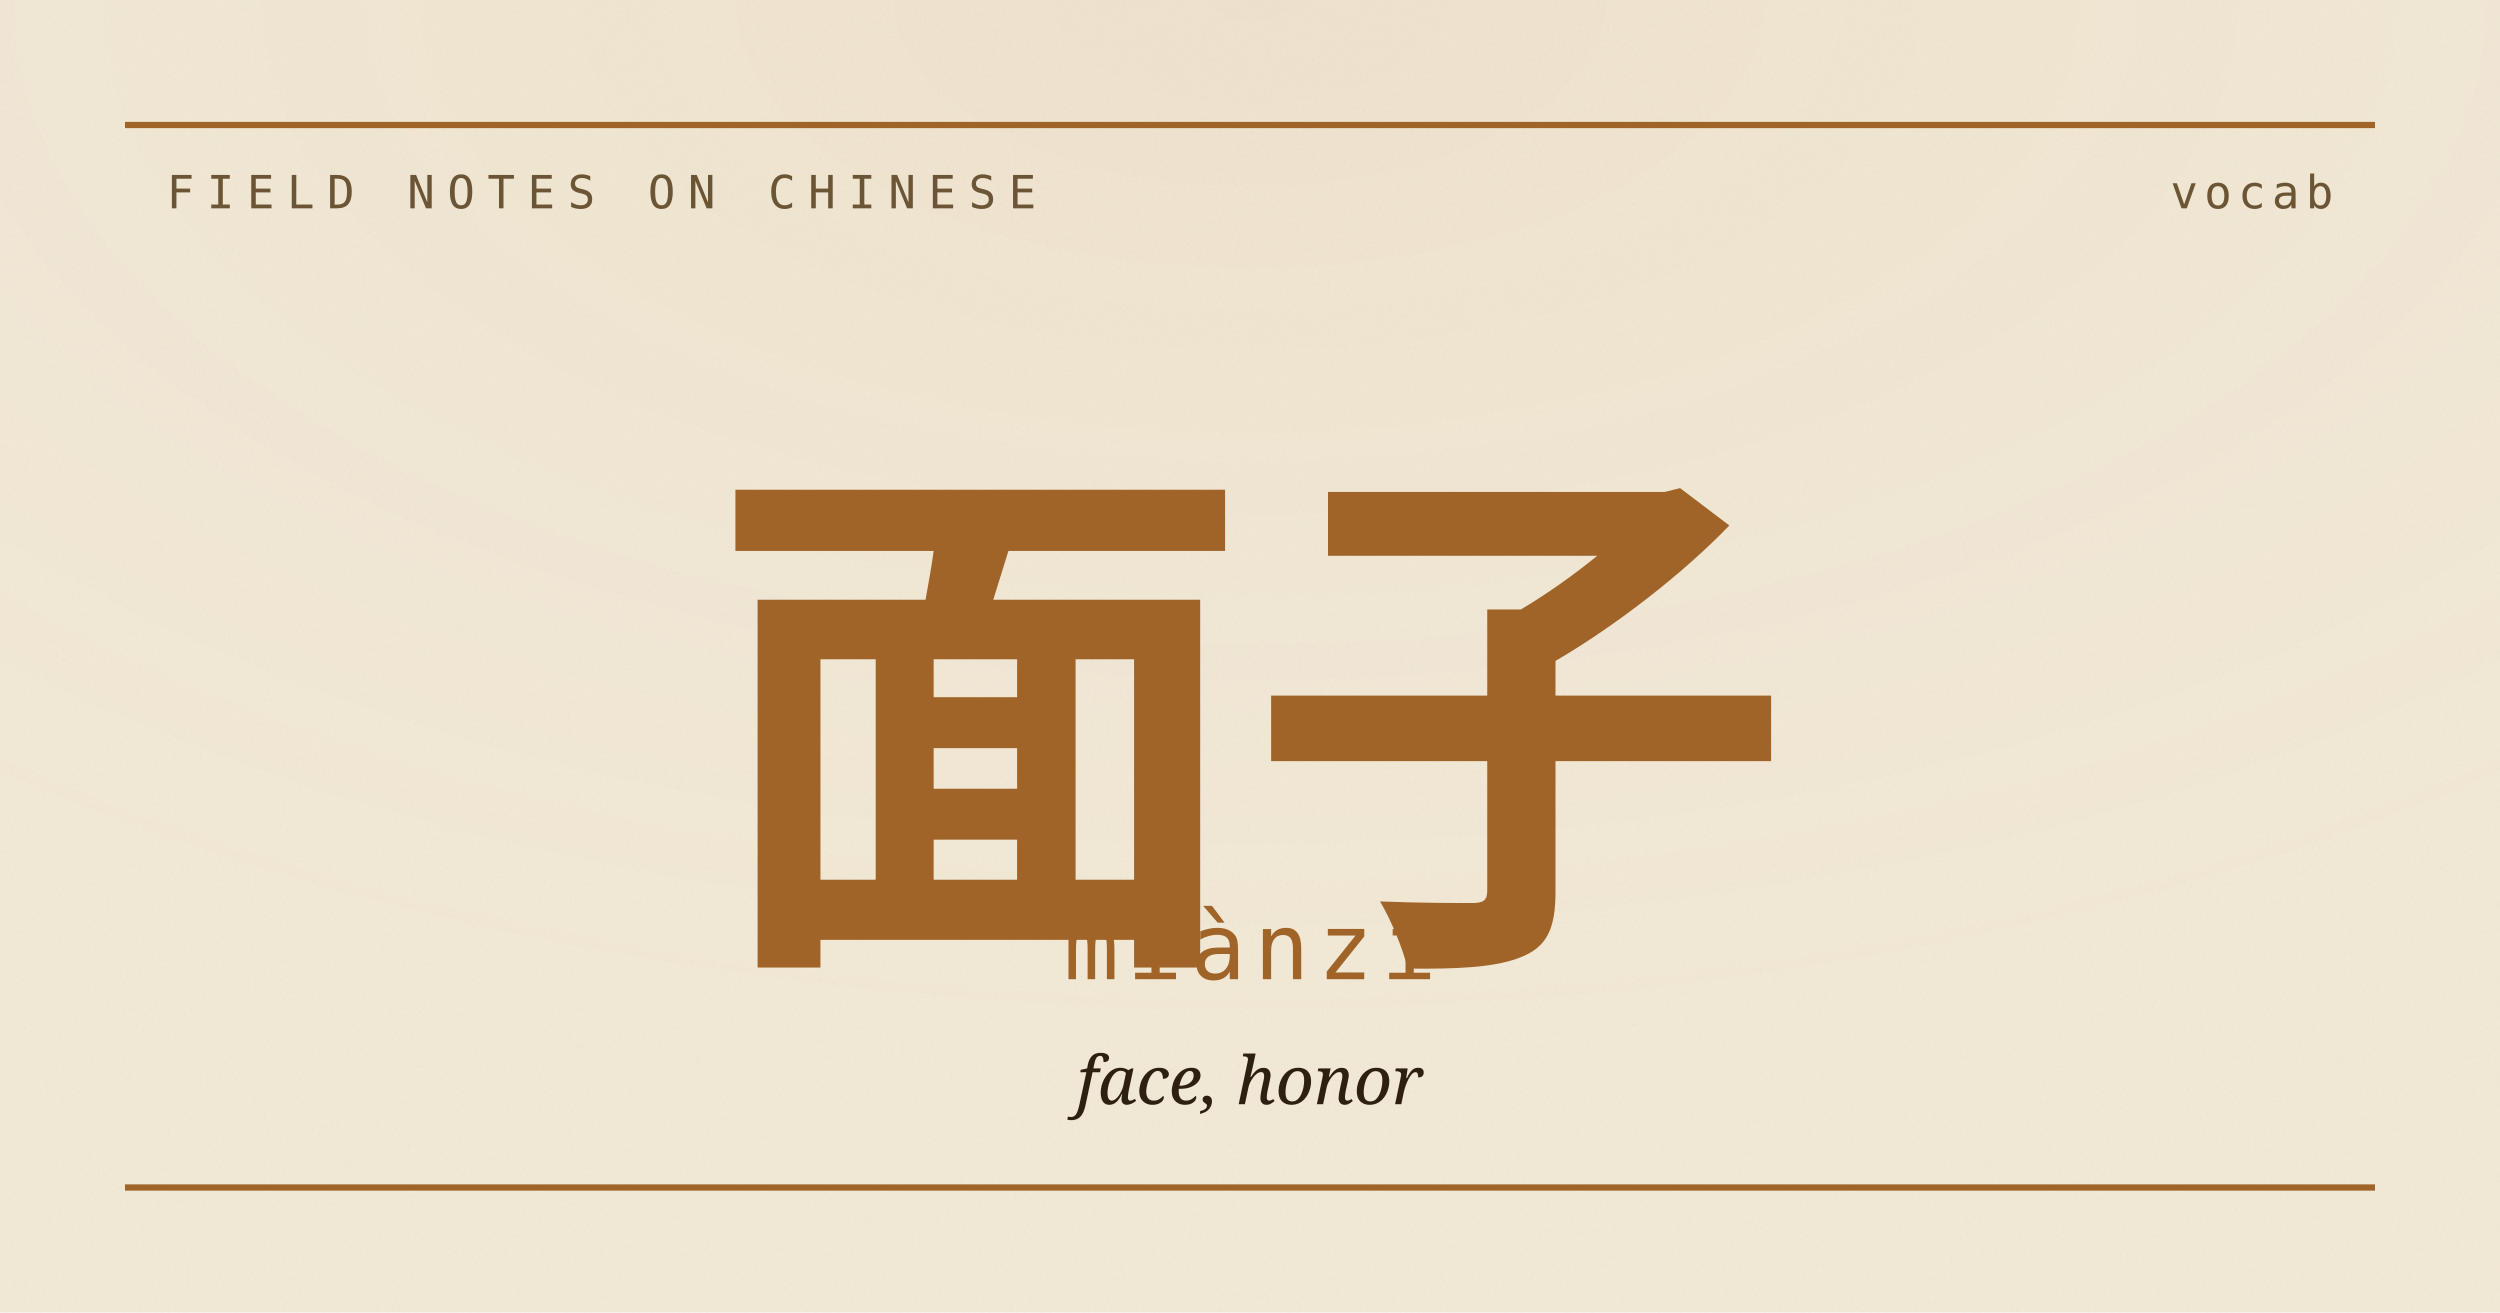
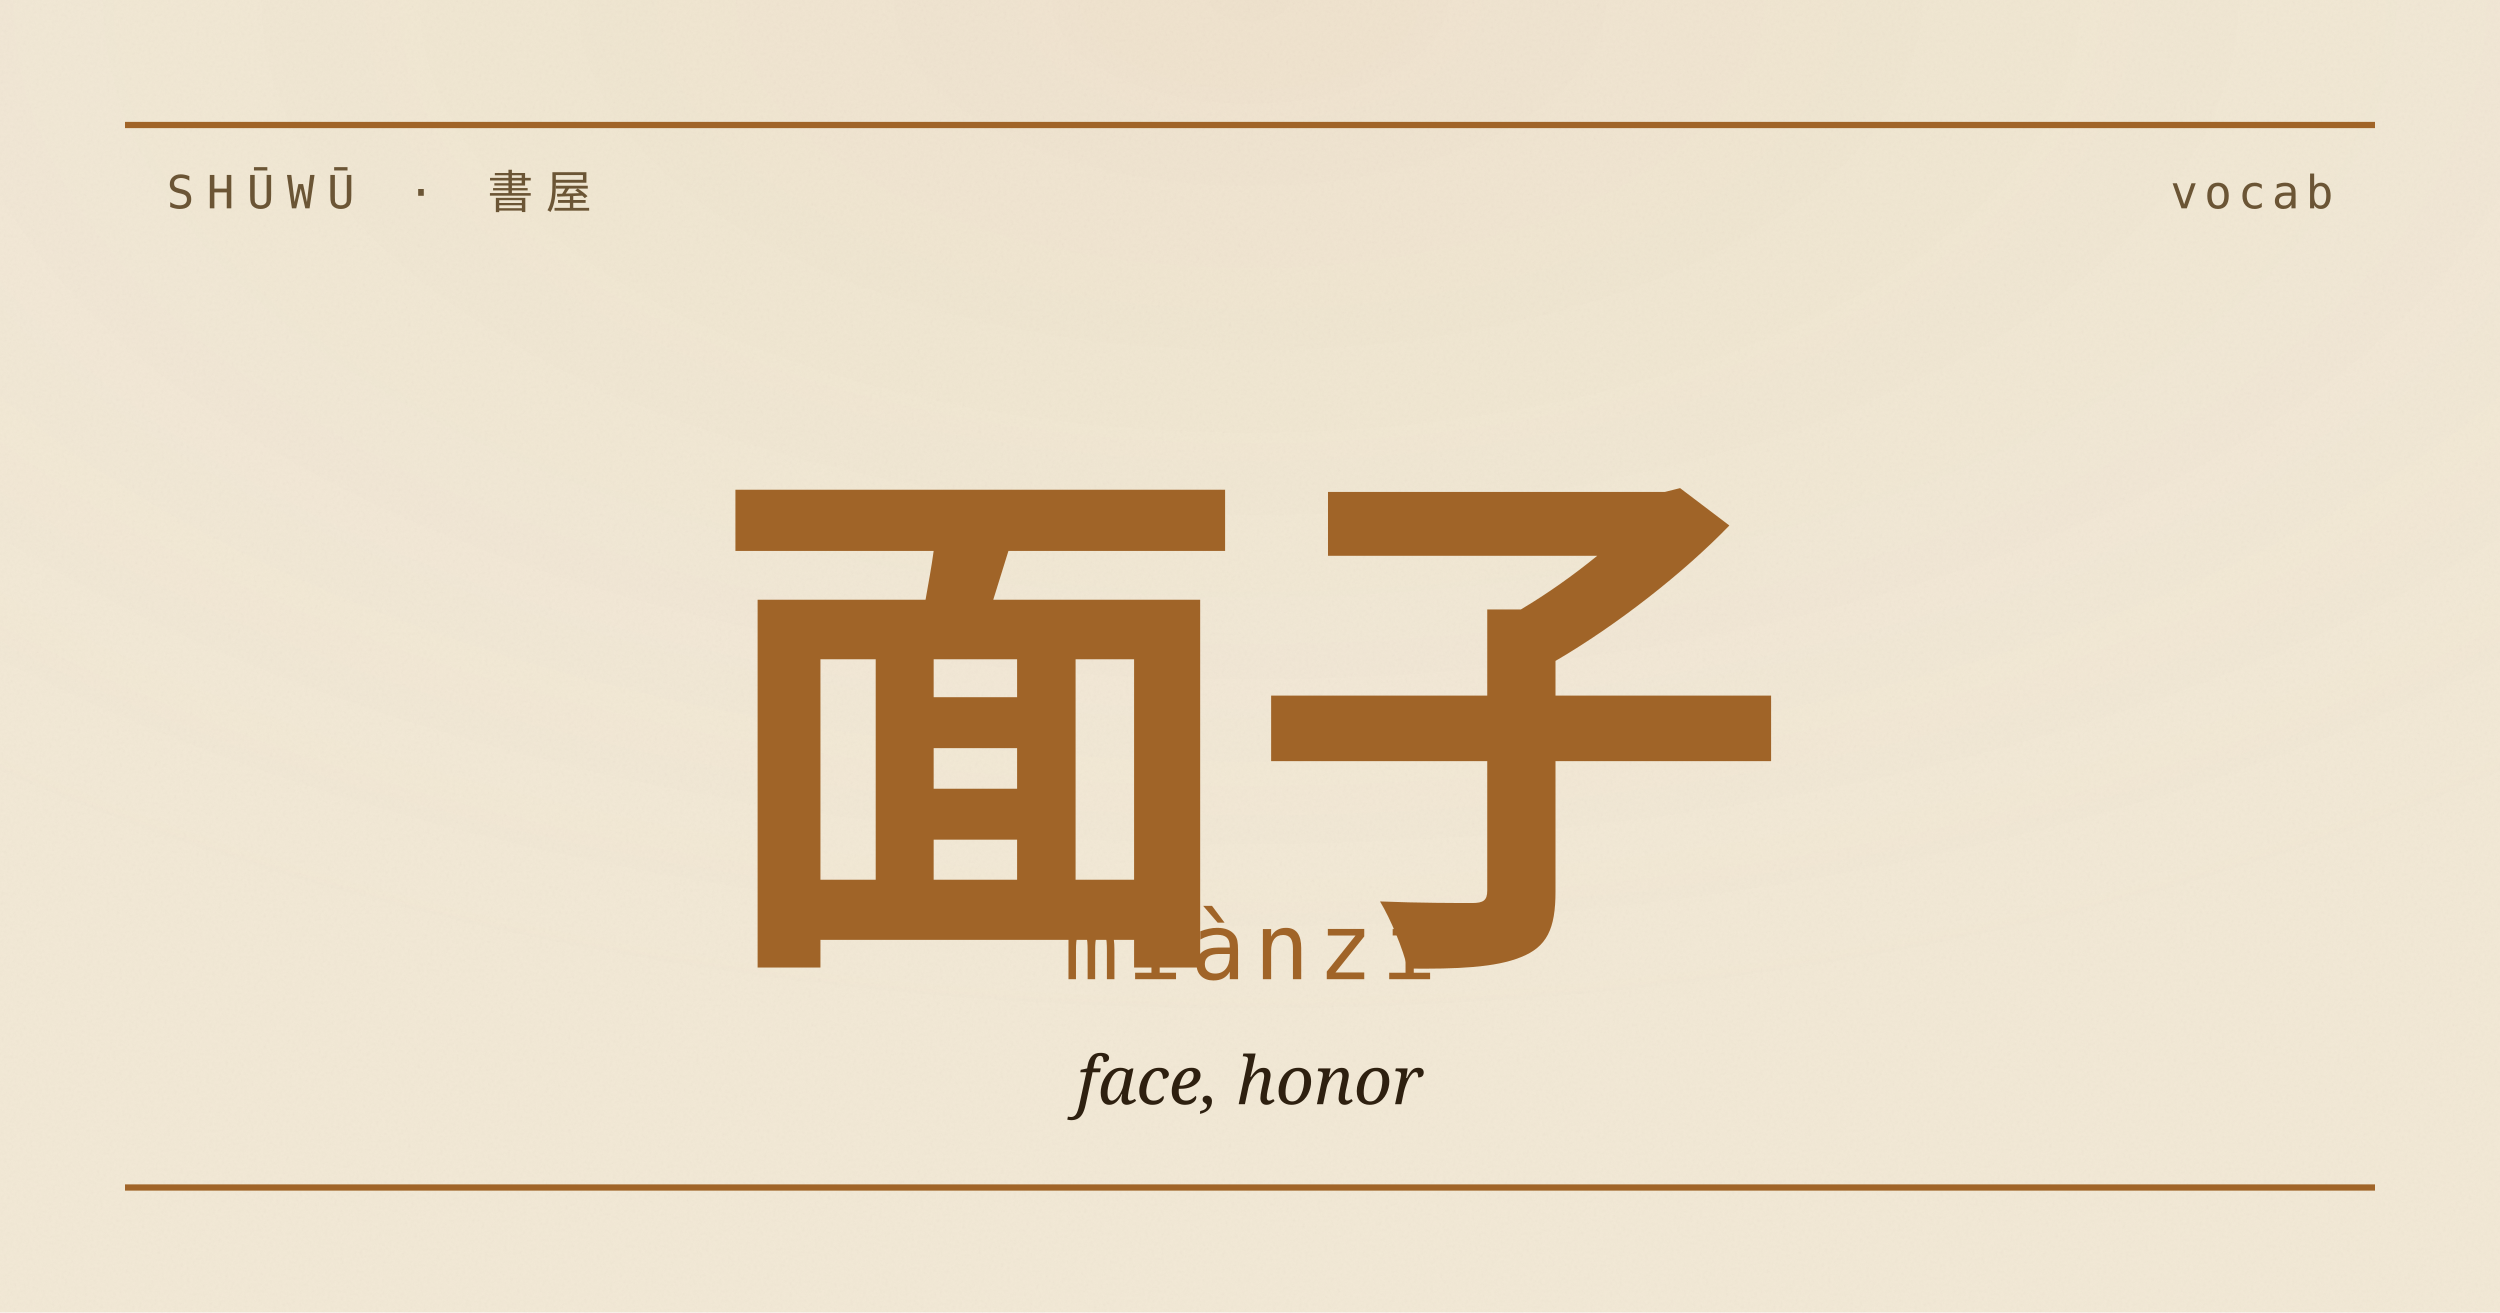
<svg xmlns="http://www.w3.org/2000/svg" viewBox="0 0 1200 630" width="1200" height="630">
  <defs>
    <filter id="paper">
      <feTurbulence type="fractalNoise" baseFrequency="0.65" numOctaves="5" stitchTiles="stitch" />
      <feColorMatrix type="saturate" values="0" />
    </filter>
    <radialGradient id="vignette" cx="50%" cy="0%" r="80%">
      <stop offset="0%" stop-color="#a06428" stop-opacity="0.05" />
      <stop offset="100%" stop-color="#f2e8d5" stop-opacity="0" />
    </radialGradient>
  </defs>
  <rect width="1200" height="630" fill="#f2e8d5" />
  <rect width="1200" height="630" fill="url(#vignette)" />
  <rect width="1200" height="630" filter="url(#paper)" opacity="0.06" />
  <line x1="60" y1="60" x2="1140" y2="60" stroke="#a06428" stroke-width="3" />
  <line x1="60" y1="570" x2="1140" y2="570" stroke="#a06428" stroke-width="3" />
-   <text x="80" y="100" font-family="Inconsolata, monospace" font-size="22" letter-spacing="6" fill="#6b5535" text-transform="uppercase">FIELD NOTES ON CHINESE</text>
+   <text x="80" y="100" font-family="Inconsolata, monospace" font-size="22" letter-spacing="6" fill="#6b5535" text-transform="uppercase">SHŪWŪ · 書屋</text>
  <text x="1120" y="100" font-family="Inconsolata, monospace" font-size="22" letter-spacing="3" fill="#6b5535" text-anchor="end">vocab</text>
  <text x="600" y="350" font-family="Noto Serif SC, serif" font-size="260" font-weight="700" fill="#a06428" text-anchor="middle" dominant-baseline="middle">面子</text>
  <text x="600" y="470" font-family="Inconsolata, monospace" font-size="44" letter-spacing="4" fill="#a06428" text-anchor="middle">miànzi</text>
  <text x="600" y="530" font-family="Cormorant Garamond, Georgia, serif" font-style="italic" font-size="32" fill="#2e2010" text-anchor="middle">face, honor</text>
</svg>
